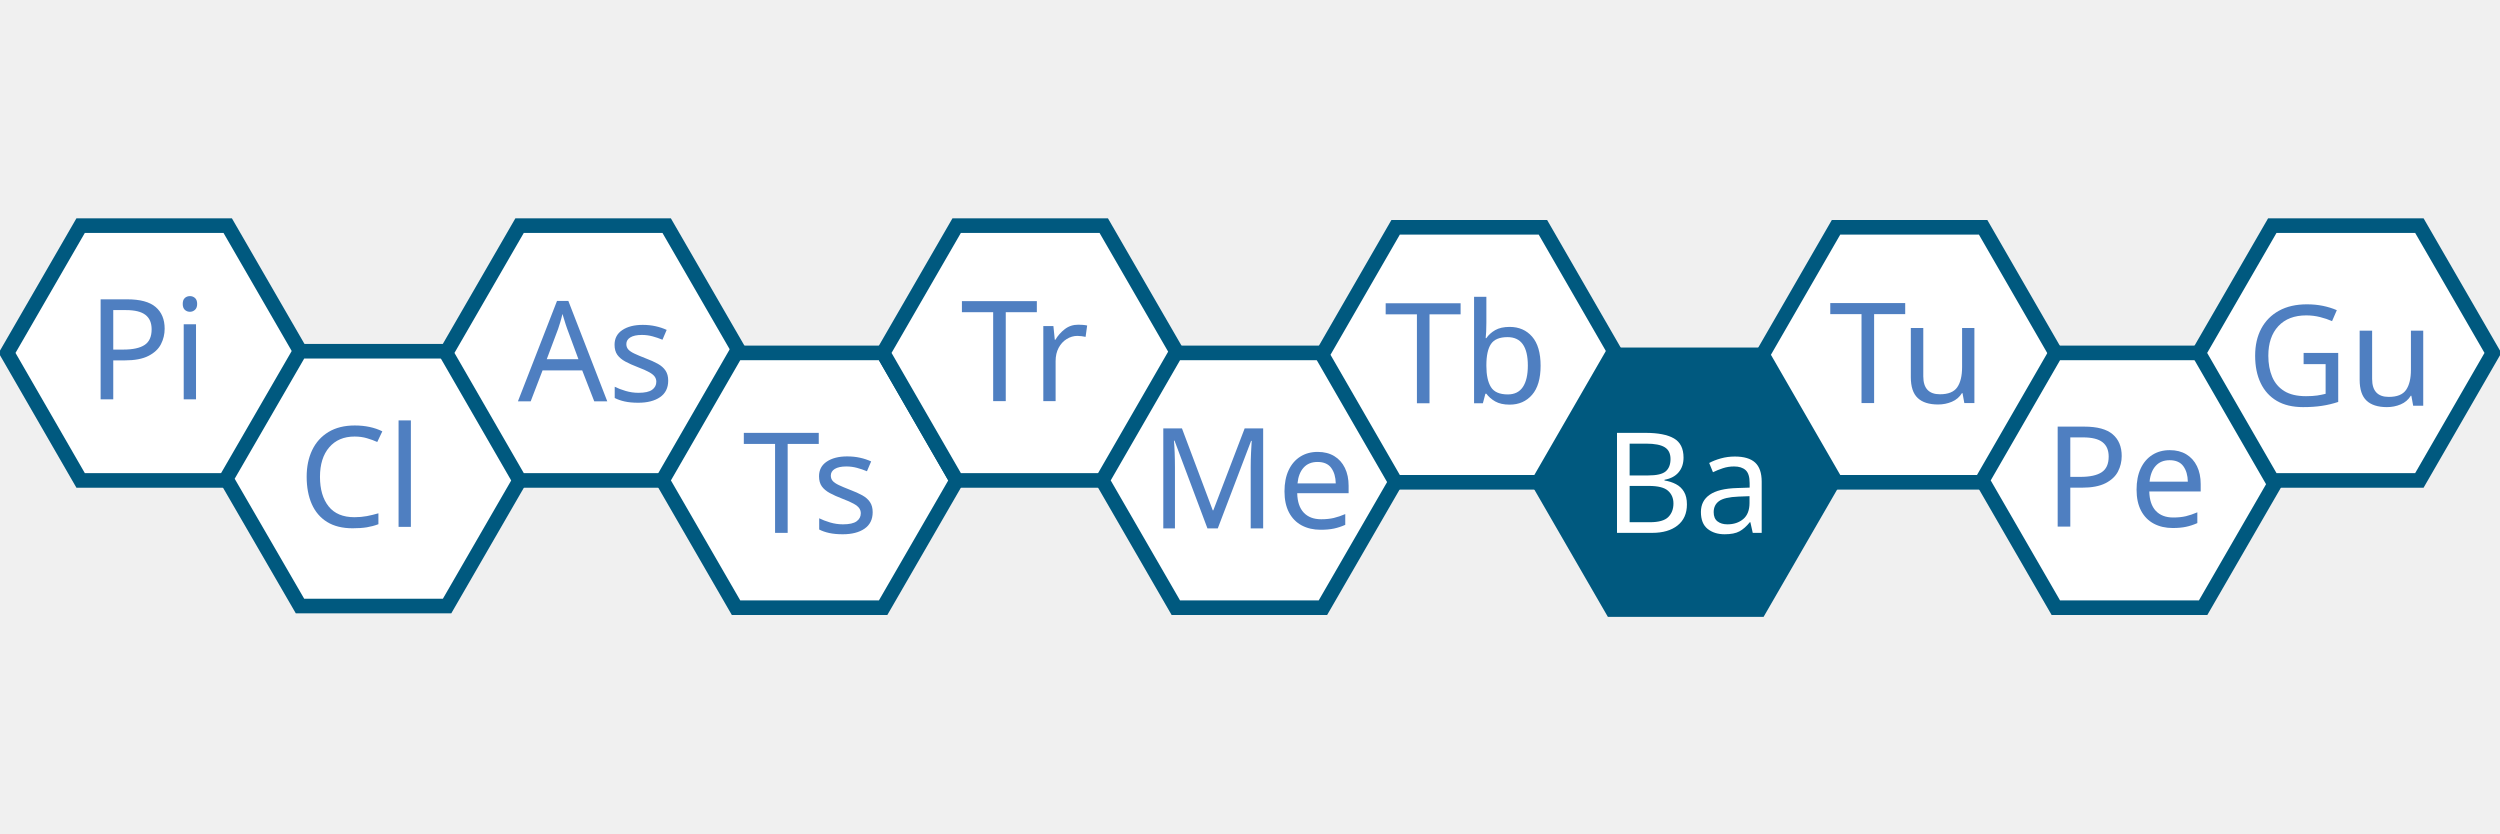
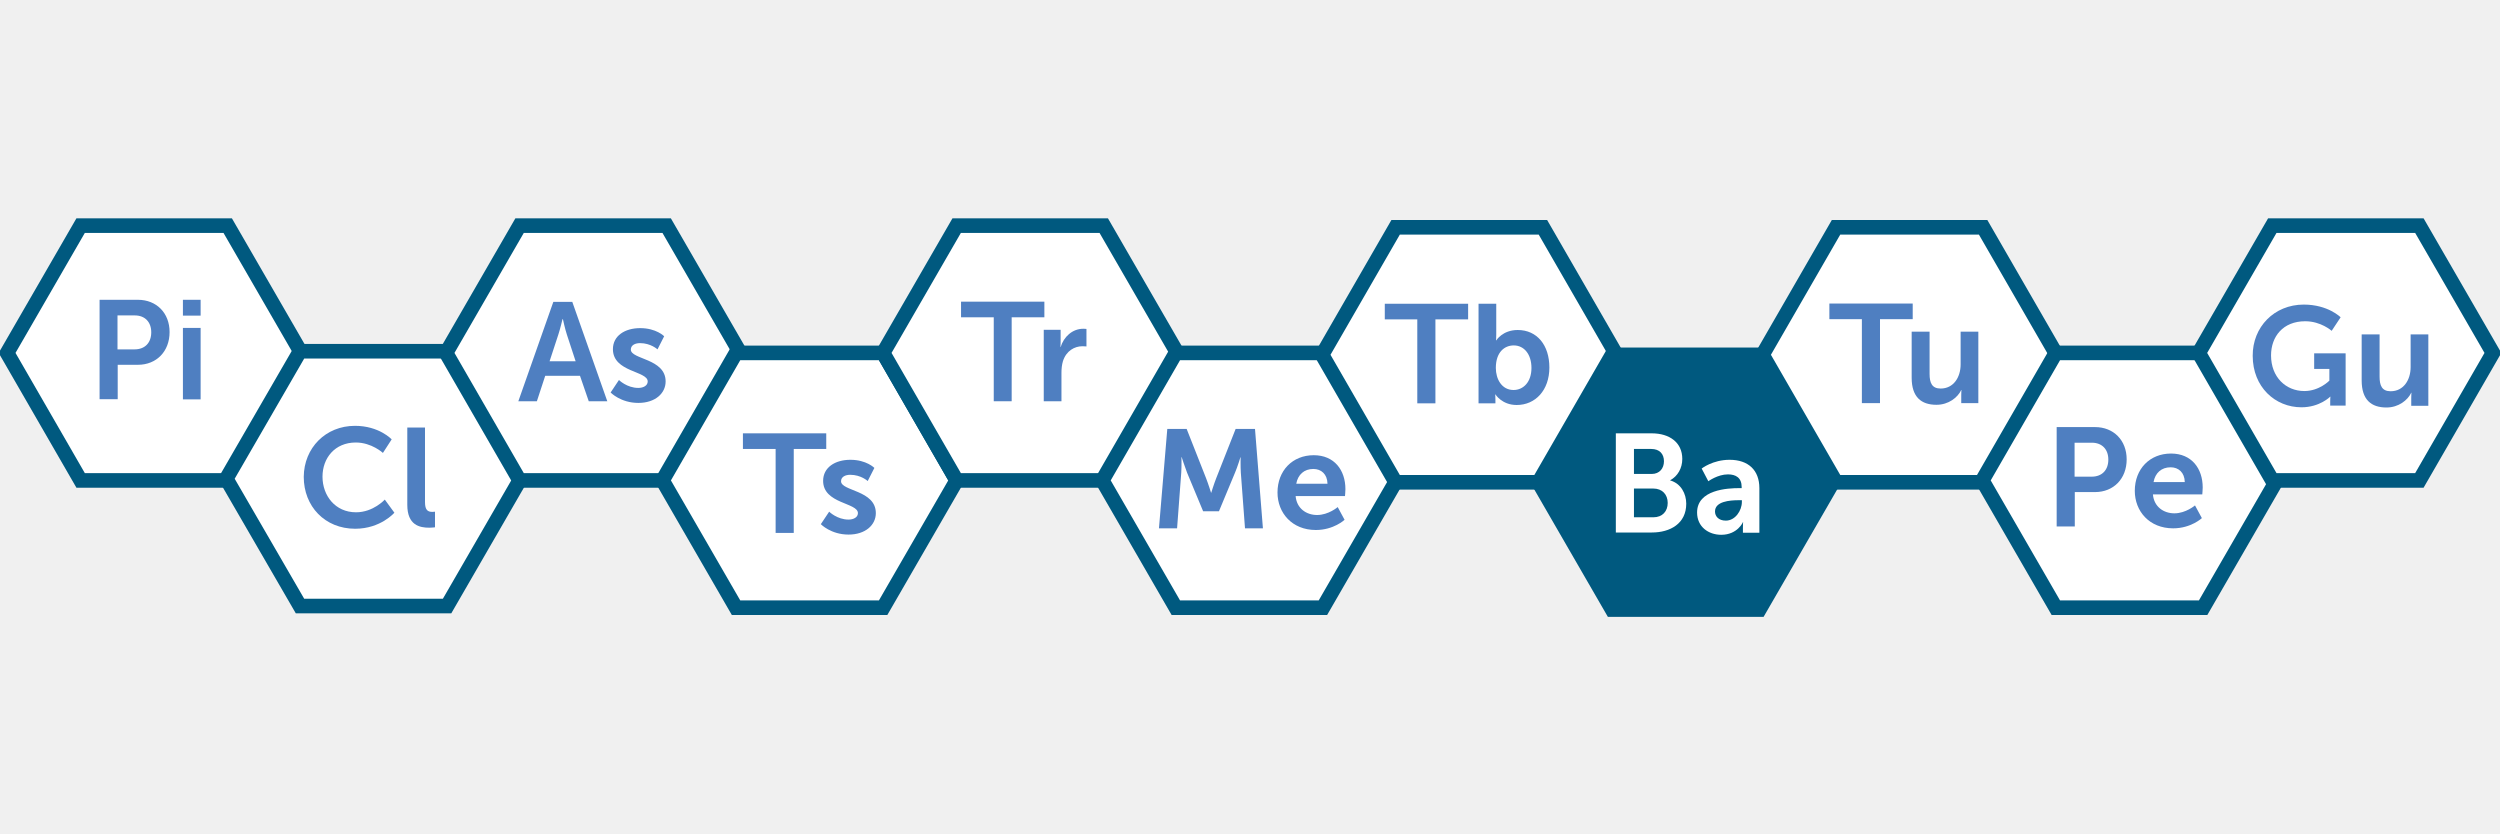
<svg xmlns="http://www.w3.org/2000/svg" version="1.1" id="Layer_1" x="0px" y="0px" viewBox="0 0 1200 400" enable-background="new 0 0 1200 400" xml:space="preserve">
  <polygon fill="#FFFFFF" stroke="#00597F" stroke-width="7" stroke-miterlimit="10" points="38.7,230.6 3.4,169.4 38.7,108.3   109.3,108.3 144.6,169.4 109.3,230.6 " />
  <polygon fill="#FFFFFF" stroke="#00597F" stroke-width="7" stroke-miterlimit="10" points="144,290.9 108.6,229.8 144,168.6   214.6,168.6 249.9,229.8 214.6,290.9 " />
  <polygon fill="#FFFFFF" stroke="#00597F" stroke-width="7" stroke-miterlimit="10" points="249.4,230.6 214.1,169.4 249.4,108.3   320,108.3 355.3,169.4 320,230.6 " />
  <polygon fill="#FFFFFF" stroke="#00597F" stroke-width="7" stroke-miterlimit="10" points="353.3,291.7 318,230.6 353.3,169.4   423.9,169.4 459.2,230.6 423.9,291.7 " />
  <polygon fill="#FFFFFF" stroke="#00597F" stroke-width="7" stroke-miterlimit="10" points="459.2,230.6 423.9,169.4 459.2,108.3   529.8,108.3 565.1,169.4 529.8,230.6 " />
  <polygon fill="#FFFFFF" stroke="#00597F" stroke-width="7" stroke-miterlimit="10" points="564.4,291.7 529.1,230.6 564.4,169.4   635,169.4 670.3,230.6 635,291.7 " />
  <polygon fill="#FFFFFF" stroke="#00597F" stroke-width="7" stroke-miterlimit="10" points="669.9,231.5 634.6,170.3 669.9,109.1   740.6,109.1 775.9,170.3 740.6,231.5 " />
  <polygon fill="#00597F" stroke="#00597F" stroke-width="7" stroke-miterlimit="10" points="773.8,292.6 738.5,231.5 773.8,170.3   844.5,170.3 879.8,231.5 844.5,292.6 " />
  <polygon fill="#FFFFFF" stroke="#00597F" stroke-width="7" stroke-miterlimit="10" points="881.3,109.1 846,170.3 881.3,231.5   951.9,231.5 987.2,170.3 951.9,109.1 " />
  <polygon fill="#FFFFFF" stroke="#00597F" stroke-width="7" stroke-miterlimit="10" points="986.8,169.4 951.5,230.6 986.8,291.7   1057.5,291.7 1092.8,230.6 1057.5,169.4 " />
  <polygon fill="#FFFFFF" stroke="#00597F" stroke-width="7" stroke-miterlimit="10" points="1090.7,108.3 1055.4,169.4 1090.7,230.6   1161.3,230.6 1196.6,169.4 1161.3,108.3 " />
  <rect x="39.8" y="145.9" fill="none" width="59.3" height="49.4" />
-   <text transform="matrix(1 0 0 1 41.7833 191.6739)" fill="#4F7FC1" font-family="'MuseoSans-700'" font-size="67.236">Pi</text>
+   <g enable-background="new    ">
+     <path fill="#4F7FC1" d="M47.8,143.9h18.4c8.9,0,15.2,6.3,15.2,15.5c0,9.3-6.3,15.7-15.2,15.7h-9.7v16.5h-8.7V143.9z M64.6,167.7   c5,0,8-3.2,8-8.2c0-4.9-3-8.1-7.9-8.1h-8.3v16.3H64.6z" />
+     <path fill="#4F7FC1" d="M87.8,143.9h8.5v7.6h-8.5V143.9z M87.8,157.4h8.5v34.3h-8.5V157.4z" />
+   </g>
  <rect x="137" y="209.2" fill="none" width="79.4" height="47.9" />
-   <text transform="matrix(1 0 0 1 143.105 252.9004)" fill="#4F7FC1" font-family="'MuseoSans-700'" font-size="67.236">Cl</text>
+   <g enable-background="new    ">
+     <path fill="#4F7FC1" d="M170.4,204.4c11.6,0,17.6,6.5,17.6,6.5l-4.2,6.5c0,0-5.4-5-13-5c-10.1,0-16,7.5-16,16.4   c0,9.1,6.1,17.1,16.1,17.1c8.3,0,13.8-6.1,13.8-6.1l4.6,6.3c0,0-6.6,7.7-18.8,7.7c-14.6,0-24.7-10.8-24.7-24.9   C145.9,215,156.3,204.4,170.4,204.4z" />
+     <path fill="#4F7FC1" d="M195.5,205.2h8.5v35.8c0,3.8,1.3,4.7,3.5,4.7c0.7,0,1.3-0.1,1.3-0.1v7.5c0,0-1.3,0.2-2.7,0.2   c-4.7,0-10.6-1.2-10.6-11V205.2z" />
+   </g>
  <rect x="244.2" y="144.9" fill="none" width="81.9" height="73.3" />
-   <text transform="matrix(1 0 0 1 248.6006 192.6441)" fill="#4F7FC1" font-family="'MuseoSans-700'" font-size="67.236">As</text>
+   <g enable-background="new    ">
+     <path fill="#4F7FC1" d="M278.4,180.4h-16.7l-4,12.2h-8.9l16.8-47.7h9.1l16.8,47.7h-8.9L278.4,180.4z M270,153.2c0,0-1.1,4.7-2,7.4   l-4.2,12.8h12.5l-4.2-12.8c-0.9-2.7-1.9-7.4-1.9-7.4H270z" />
+     <path fill="#4F7FC1" d="M297.1,182.4c0,0,3.8,3.8,9.3,3.8c2.4,0,4.5-1.1,4.5-3.1c0-5.1-16.7-4.4-16.7-15.5   c0-6.4,5.7-10.1,13.1-10.1c7.7,0,11.5,3.9,11.5,3.9l-3.2,6.3c0,0-3.2-3-8.4-3c-2.2,0-4.4,0.9-4.4,3.1c0,4.8,16.7,4.2,16.7,15.3   c0,5.7-5,10.3-13.1,10.3c-8.5,0-13.3-5-13.3-5L297.1,182.4z" />
+   </g>
  <rect x="354.5" y="208.5" fill="none" width="68.2" height="49.2" />
  <g>
-     <text transform="matrix(1 0 0 1 356.3614 255.7754)" fill="#4F7FC1" font-family="'MuseoSans-700'" font-size="67.236">Ts</text>
+     <g enable-background="new    ">
+       <path fill="#4F7FC1" d="M372.3,215.5h-15.7V208h40v7.5H381v40.3h-8.7V215.5z" />
+       <path fill="#4F7FC1" d="M398,245.6c0,0,3.8,3.8,9.3,3.8c2.4,0,4.5-1.1,4.5-3.1c0-5.1-16.7-4.4-16.7-15.5c0-6.4,5.7-10.1,13.1-10.1    c7.7,0,11.5,3.9,11.5,3.9l-3.2,6.3c0,0-3.2-3-8.4-3c-2.2,0-4.4,0.9-4.4,3.1c0,4.8,16.7,4.2,16.7,15.3c0,5.7-5,10.3-13.1,10.3    c-8.5,0-13.3-5-13.3-5L398,245.6z" />
+     </g>
  </g>
  <rect x="452.9" y="144.8" fill="none" width="83.2" height="49.3" />
-   <text transform="matrix(1 0 0 1 461.0468 192.5552)" fill="#4F7FC1" font-family="'MuseoSans-700'" font-size="67.236">Tr</text>
+   <g enable-background="new    ">
+     <path fill="#4F7FC1" d="M477,152.3h-15.7v-7.5h40v7.5h-15.7v40.3H477V152.3z" />
+     <path fill="#4F7FC1" d="M500.9,158.3h8.2v5.9c0,1.3-0.1,2.4-0.1,2.4h0.1c1.5-4.9,5.6-8.8,10.9-8.8c0.8,0,1.5,0.1,1.5,0.1v8.4   c0,0-0.9-0.1-2-0.1c-3.6,0-7.7,2.1-9.3,7.2c-0.5,1.7-0.7,3.6-0.7,5.6v13.6h-8.5V158.3z" />
+   </g>
  <rect x="660.8" y="145.8" fill="none" width="88.9" height="48.9" />
-   <text transform="matrix(1 0 0 1 664.4503 193.5562)" fill="#4F7FC1" font-family="'MuseoSans-700'" font-size="67.236">Tb</text>
+   <g enable-background="new    ">
+     <path fill="#4F7FC1" d="M680.4,153.3h-15.7v-7.5h40v7.5h-15.7v40.3h-8.7V153.3z" />
+     <path fill="#4F7FC1" d="M709.7,145.8h8.5v14.7c0,1.7-0.1,2.9-0.1,2.9h0.1c0,0,3-5,10.3-5c9.3,0,15.2,7.3,15.2,18   c0,10.9-6.7,18-15.7,18c-7.1,0-10.2-5.1-10.2-5.1h-0.1c0,0,0.1,1,0.1,2.4v1.9h-8.1V145.8z M726.5,187.2c4.7,0,8.6-3.8,8.6-10.6   c0-6.5-3.5-10.8-8.5-10.8c-4.4,0-8.6,3.2-8.6,10.8C718,181.9,720.8,187.2,726.5,187.2z" />
+   </g>
  <rect x="550.8" y="210.9" fill="none" width="98.3" height="52.9" />
-   <text transform="matrix(1 0 0 1 551.8663 253.6162)" fill="#4F7FC1" font-family="'MuseoSans-700'" font-size="67.236">Me</text>
+   <g enable-background="new    ">
+     <path fill="#4F7FC1" d="M560.3,205.9h9.3l9.3,23.6c1.1,2.8,2.4,7,2.4,7h0.1c0,0,1.3-4.2,2.4-7l9.3-23.6h9.3l3.8,47.7h-8.6l-2-26.7   c-0.2-3.2-0.1-7.4-0.1-7.4h-0.1c0,0-1.4,4.6-2.6,7.4l-7.7,18.5h-7.6l-7.7-18.5c-1.1-2.8-2.6-7.5-2.6-7.5h-0.1c0,0,0.1,4.3-0.1,7.5   l-2,26.7h-8.7L560.3,205.9z" />
+     <path fill="#4F7FC1" d="M630.6,218.5c9.9,0,15.2,7.2,15.2,16.3c0,1-0.2,3.3-0.2,3.3h-23.7c0.5,6,5.2,9.1,10.3,9.1   c5.5,0,9.9-3.8,9.9-3.8l3.3,6.1c0,0-5.2,4.9-13.8,4.9c-11.4,0-18.4-8.2-18.4-18C613.2,225.9,620.4,218.5,630.6,218.5z M637.2,232.2   c-0.1-4.6-3-7.1-6.8-7.1c-4.4,0-7.4,2.7-8.2,7.1H637.2z" />
+   </g>
  <rect x="755.6" y="210" fill="none" width="107.2" height="48.2" />
-   <text transform="matrix(1 0 0 1 769.6445 255.7754)" fill="#FFFFFF" font-family="'MuseoSans-700'" font-size="67.236">Ba</text>
+   <g enable-background="new    ">
+     <path fill="#FFFFFF" d="M775.7,208h17.1c8.6,0,14.7,4.4,14.7,12.3c0,4.4-2.2,8.3-5.8,10.2v0.1c5.2,1.5,7.7,6.4,7.7,11.2   c0,9.5-7.7,13.8-16.5,13.8h-17.3V208z M792.8,227.5c3.8,0,5.9-2.7,5.9-6.1s-2-5.9-6.1-5.9h-8.3v12H792.8z M793.6,248.3   c4.4,0,6.9-2.9,6.9-6.9c0-4-2.6-6.9-6.9-6.9h-9.3v13.8H793.6z" />
+     <path fill="#FFFFFF" d="M834.9,234.3h1.1v-0.5c0-4.5-2.8-6.1-6.6-6.1c-4.9,0-9.4,3.3-9.4,3.3l-3.2-6.1c0,0,5.3-4.2,13.4-4.2   c9,0,14.3,5,14.3,13.6v21.4h-7.9V253c0-1.3,0.1-2.4,0.1-2.4h-0.1c0.1,0-2.6,6.1-10.4,6.1c-6.1,0-11.6-3.8-11.6-10.7   C814.6,235,829.3,234.3,834.9,234.3z M828.4,249.9c4.5,0,7.7-4.8,7.7-9v-0.8h-1.5c-4.4,0-11.4,0.6-11.4,5.4   C823.2,247.8,824.9,249.9,828.4,249.9z" />
+   </g>
  <rect x="872.5" y="145.7" fill="none" width="88.2" height="48.2" />
-   <text transform="matrix(1 0 0 1 877.8575 193.4844)" fill="#4F7FC1" font-family="'MuseoSans-700'" font-size="67.236">Tu</text>
+   <g enable-background="new    ">
+     <path fill="#4F7FC1" d="M893.8,153.2h-15.7v-7.5h40v7.5h-15.7v40.3h-8.7V153.2z" />
+     <path fill="#4F7FC1" d="M917.7,159.2h8.5v20.3c0,4.2,1.1,7,5.3,7c6.2,0,9.6-5.4,9.6-11.6v-15.7h8.5v34.3h-8.2v-3.9   c0-1.3,0.1-2.4,0.1-2.4h-0.1c-1.7,3.6-6.1,7.1-11.9,7.1c-7.3,0-11.9-3.7-11.9-13V159.2z" />
+   </g>
  <rect x="975.7" y="209.7" fill="none" width="89.5" height="48.6" />
-   <text transform="matrix(1 0 0 1 981.167 252.7753)" fill="#4F7FC1" font-family="'MuseoSans-700'" font-size="67.236">Pe</text>
+   <g enable-background="new    ">
+     <path fill="#4F7FC1" d="M987.2,205h18.4c8.9,0,15.2,6.3,15.2,15.5c0,9.3-6.3,15.7-15.2,15.7h-9.7v16.5h-8.7V205z M1004,228.8   c5,0,8-3.2,8-8.2c0-4.9-3-8.1-7.9-8.1h-8.3v16.3H1004z" />
+     <path fill="#4F7FC1" d="M1042.1,217.7c9.9,0,15.2,7.2,15.2,16.3c0,1-0.2,3.3-0.2,3.3h-23.7c0.5,6,5.2,9.1,10.3,9.1   c5.5,0,9.9-3.8,9.9-3.8l3.3,6.1c0,0-5.2,4.9-13.8,4.9c-11.4,0-18.4-8.2-18.4-18C1024.7,225.1,1031.9,217.7,1042.1,217.7z    M1048.7,231.4c-0.1-4.6-3-7.1-6.8-7.1c-4.4,0-7.4,2.7-8.2,7.1H1048.7z" />
+   </g>
  <rect x="1077.1" y="147" fill="none" width="94.6" height="50.7" />
-   <text transform="matrix(1 0 0 1 1078.374 194.7452)" fill="#4F7FC1" font-family="'MuseoSans-700'" font-size="67.236">Gu</text>
+   <g enable-background="new    ">
+     <path fill="#4F7FC1" d="M1105.8,146.2c11.7,0,17.7,6.1,17.7,6.1l-4.3,6.5c0,0-5.1-4.6-12.7-4.6c-10.7,0-16.4,7.4-16.4,16.4   c0,10.4,7.1,17.1,16,17.1c7.2,0,12-5,12-5v-5.6h-7.3v-7.5h15.1v25.1h-7.4v-2.3c0-1,0.1-2,0.1-2h-0.1c0,0-5,5.1-13.8,5.1   c-12.6,0-23.4-9.7-23.4-24.7C1081.2,157,1091.6,146.2,1105.8,146.2z" />
+     <path fill="#4F7FC1" d="M1133.7,160.5h8.5v20.3c0,4.2,1.1,7,5.3,7c6.2,0,9.6-5.4,9.6-11.6v-15.7h8.5v34.3h-8.2v-3.9   c0-1.3,0.1-2.4,0.1-2.4h-0.1c-1.7,3.6-6.1,7.1-11.9,7.1c-7.3,0-11.9-3.7-11.9-13V160.5z" />
+   </g>
</svg>
